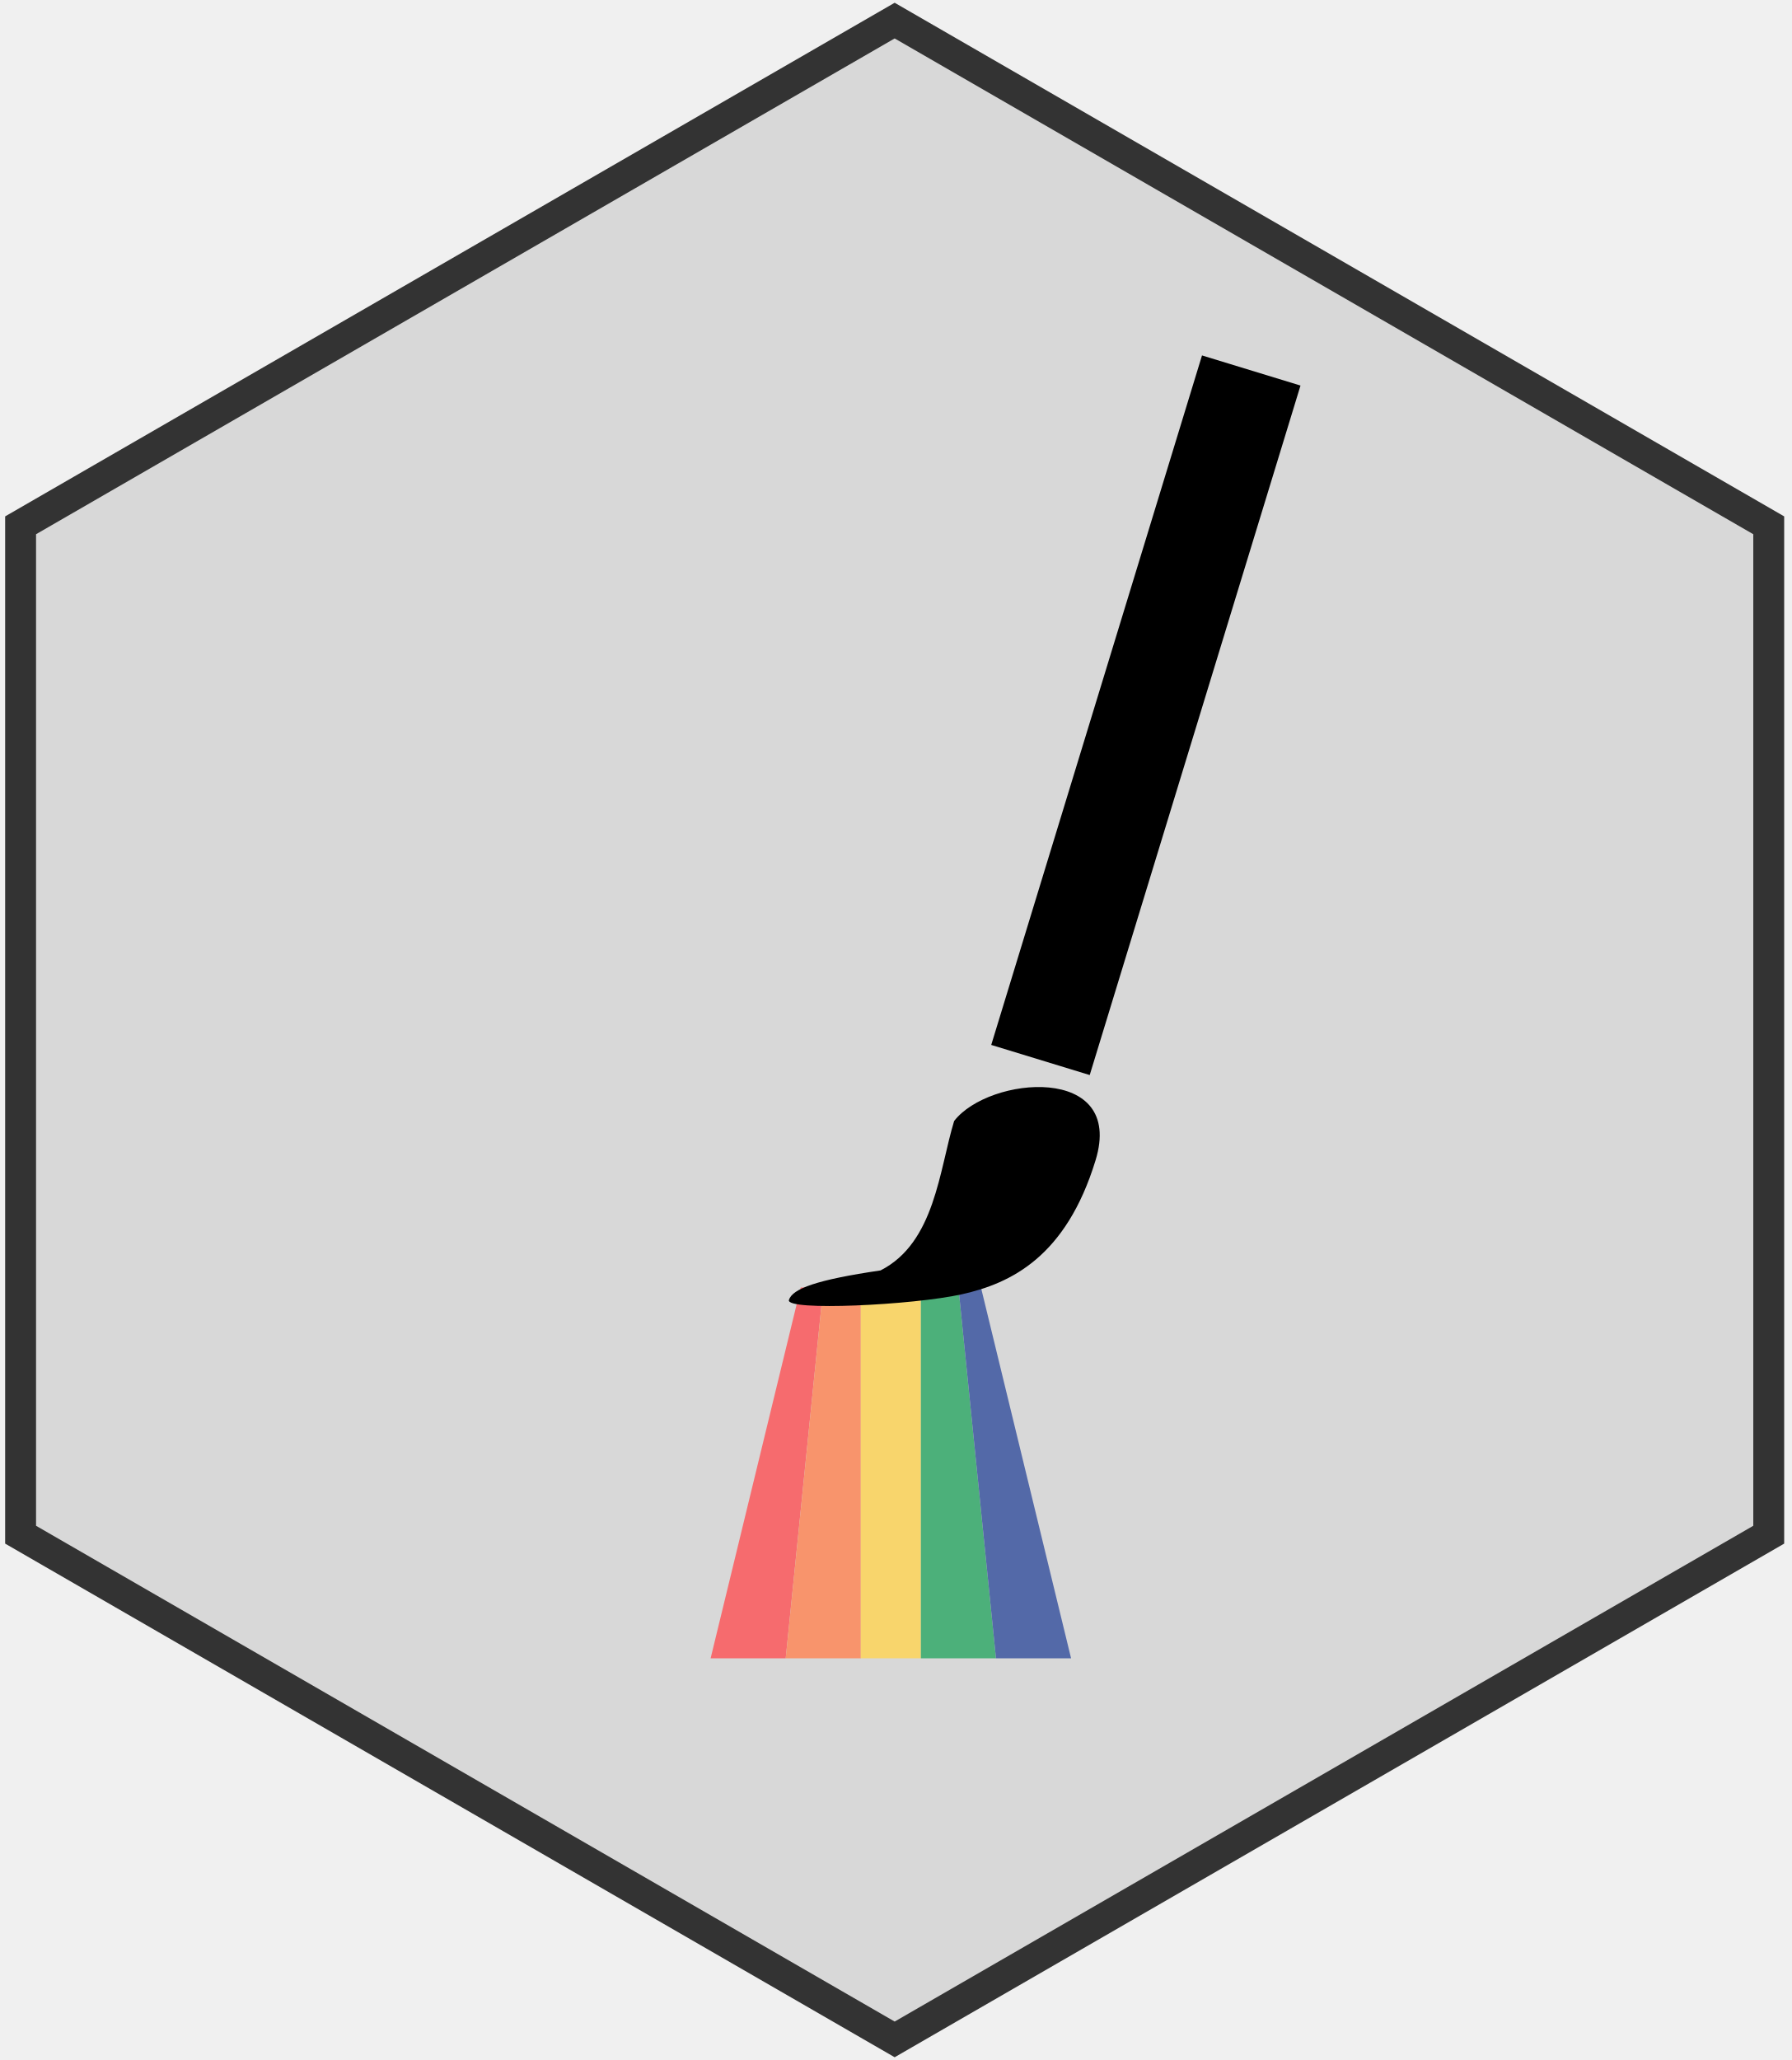
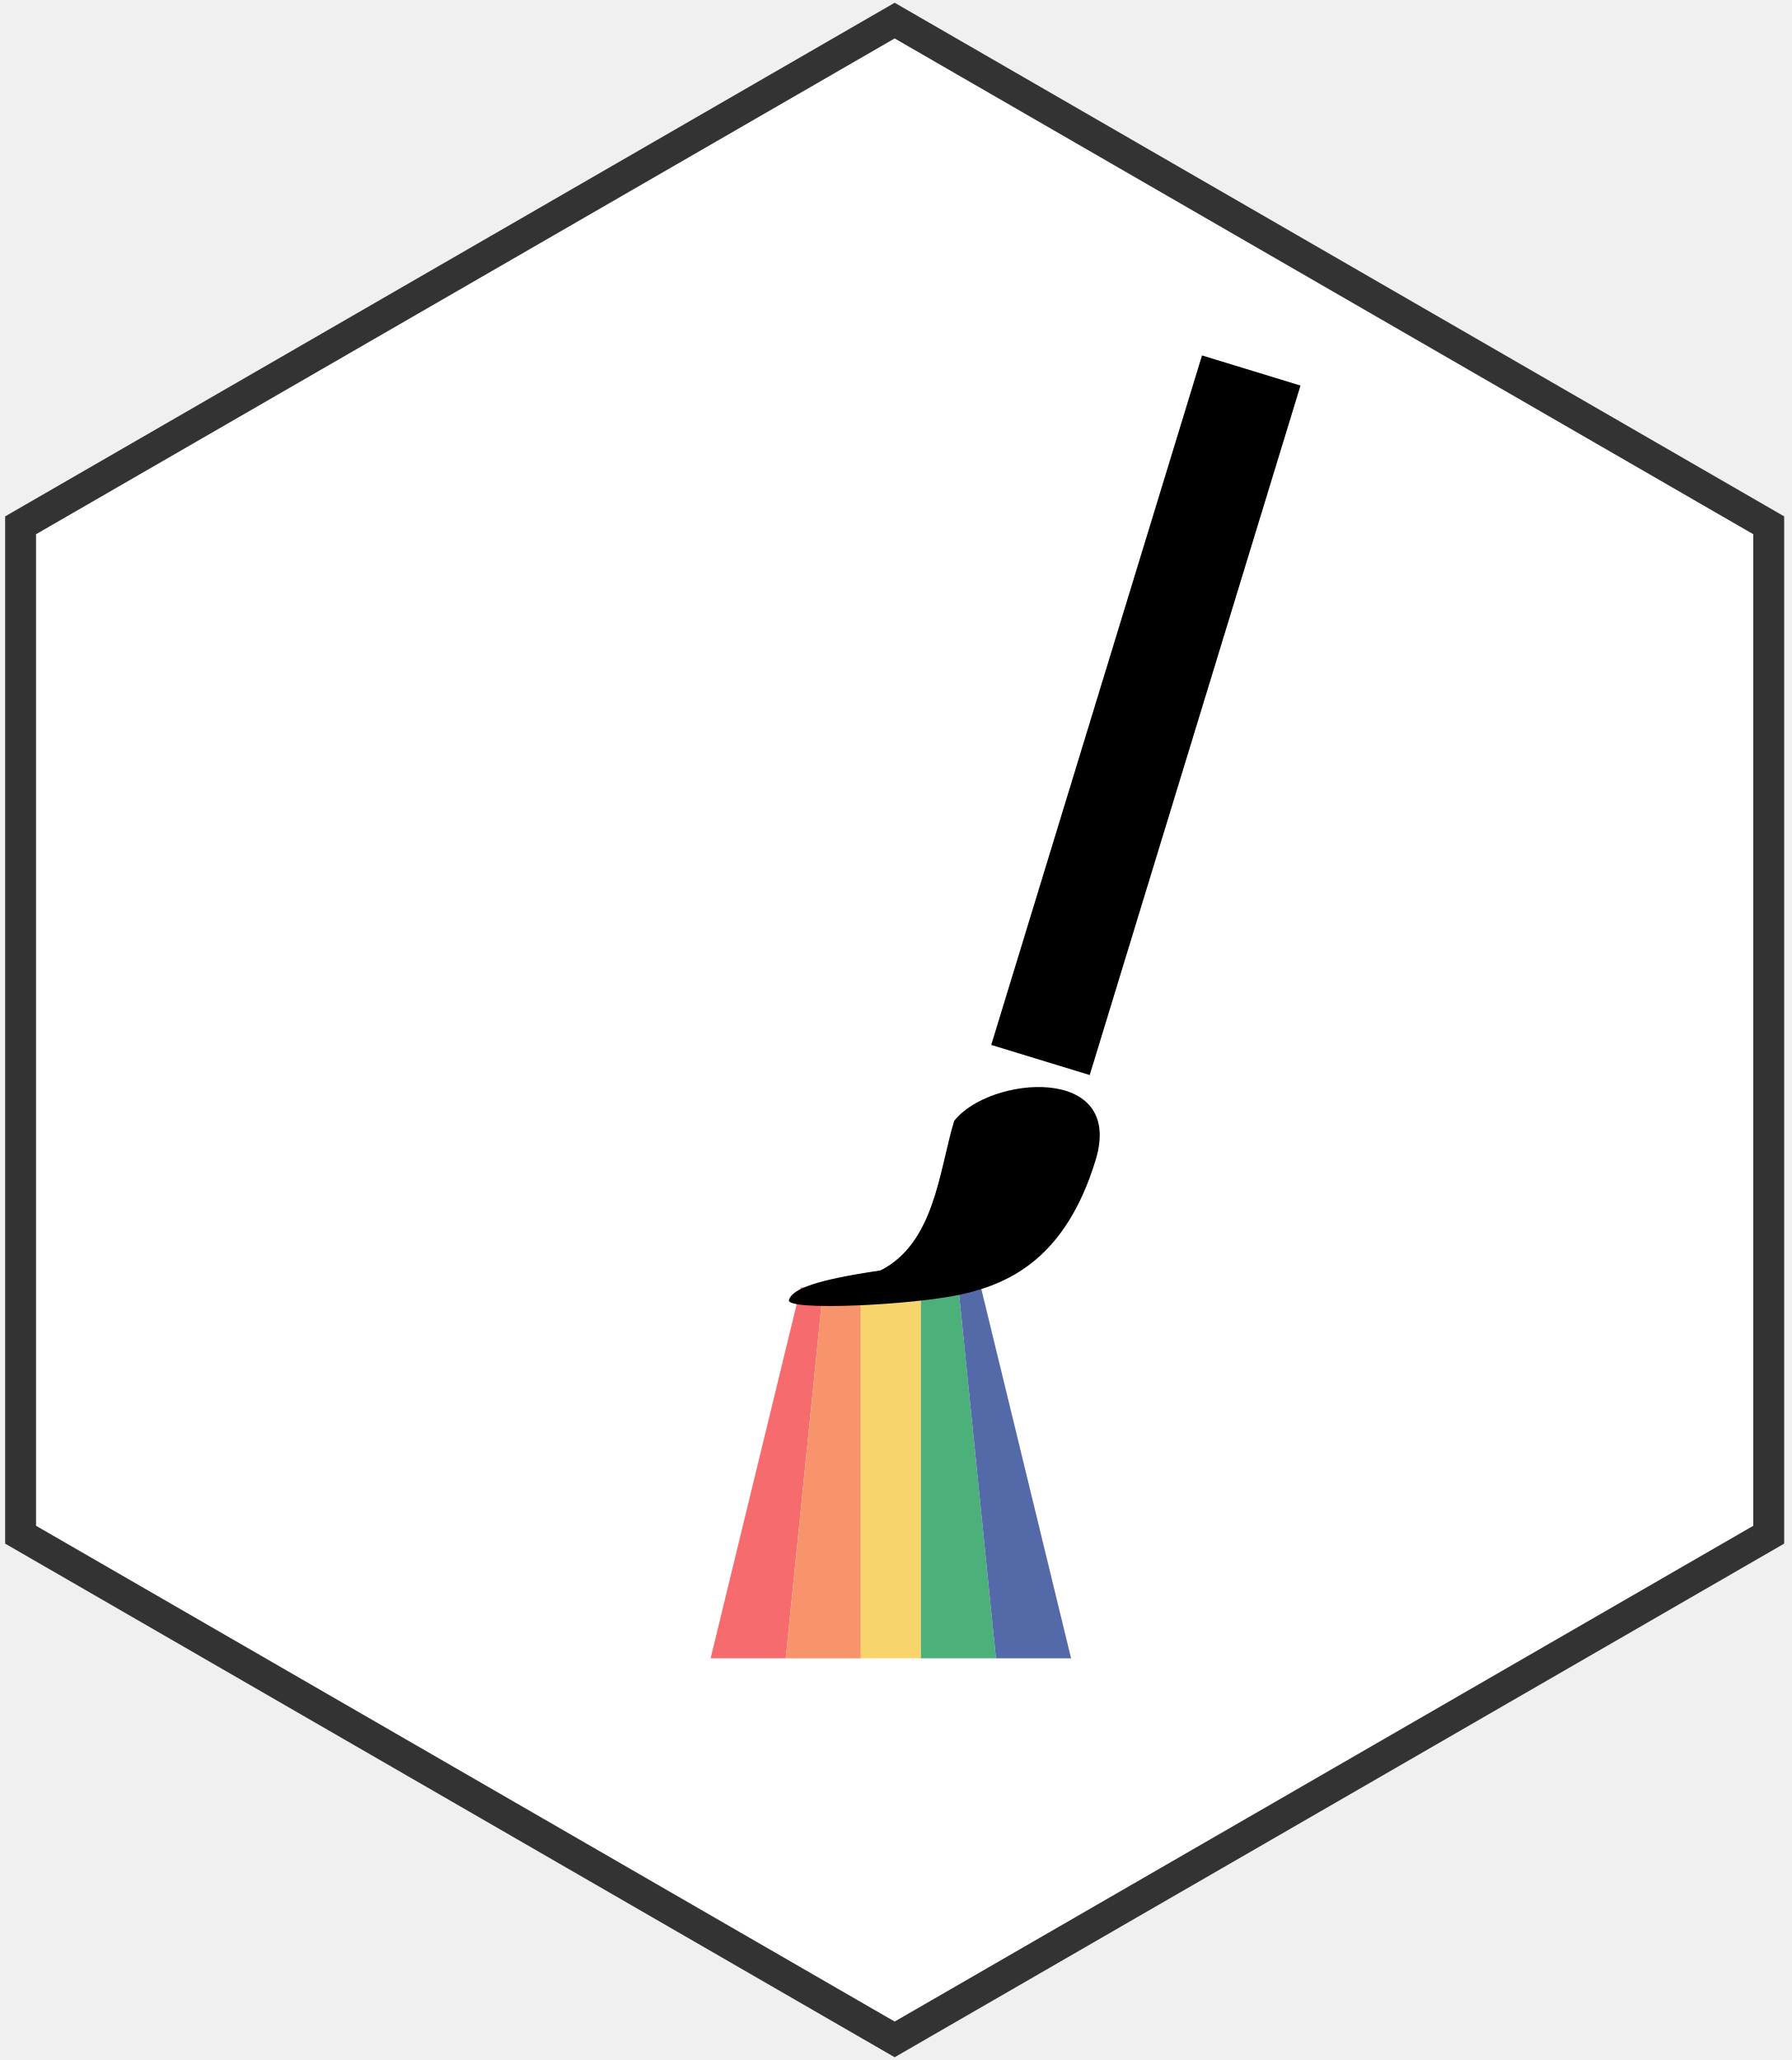
<svg xmlns="http://www.w3.org/2000/svg" viewBox="0 0 174 200" version="1.1">
  <defs />
  <g id="Page-1" stroke="none" stroke-width="1" fill="none" fill-rule="evenodd">
    <g id="Artboard" transform="translate(-622, -25)">
      <g id="design-skill" transform="translate(624, 27)">
-         <polygon id="skillHexagon" stroke="#333333" stroke-width="3" fill="#D8D8D8" points="84.87 0 169.741 49 169.741 147 84.87 196 -5.9507364e-14 147 -1.13686838e-13 49" />
+         <polygon id="skillHexagon" stroke="#333333" stroke-width="3" fill="#FFFFFF" points="84.87 0 169.741 49 169.741 147 84.87 196 -5.9507364e-14 147 -1.13686838e-13 49" />
        <g id="paintstroke" transform="translate(84.5, 141) rotate(-90) translate(-84.5, -141) translate(66.5, 123.5)">
          <polygon id="Rectangle-7" fill="#F66B6E" points="0 0 36 8.75 36 10.938 0 7.292" />
          <polygon id="Rectangle-7-Copy" fill="#F8946C" points="0 7.292 36 10.938 36 14.583 0 14.583" />
          <rect id="Rectangle-7-Copy-2" fill="#F8D56C" x="0" y="14.583" width="36" height="5.833" />
          <polygon id="Rectangle-7-Copy-3" fill="#4CB07A" points="0 20.417 36 20.417 36 24.062 0 27.708" />
          <polygon id="Rectangle-7-Copy-4" fill="#5369A8" points="0 27.708 36 24.062 36 26.25 0 35" />
        </g>
        <g id="paintbrush" transform="translate(100.5724, 80.46988) rotate(17) translate(-100.5724, -80.46988) translate(88.0724, 30.46988)" fill="#000000">
          <path d="M8.123,94.077 C12.392,89.958 10.714,83.076 10.714,78.116 C12.663,72.946 24.962,67.939 24.962,77.744 C24.962,87.549 20.6,91.572 16.357,93.981 C12.113,96.39 0.454,100.57 0.454,99.423 C0.454,98.276 2.469,96.758 8.123,94.077 Z" id="Rectangle-5" />
          <rect id="Rectangle-6" x="12" y="5.68434189e-14" width="10" height="70" />
        </g>
      </g>
    </g>
  </g>
</svg>
